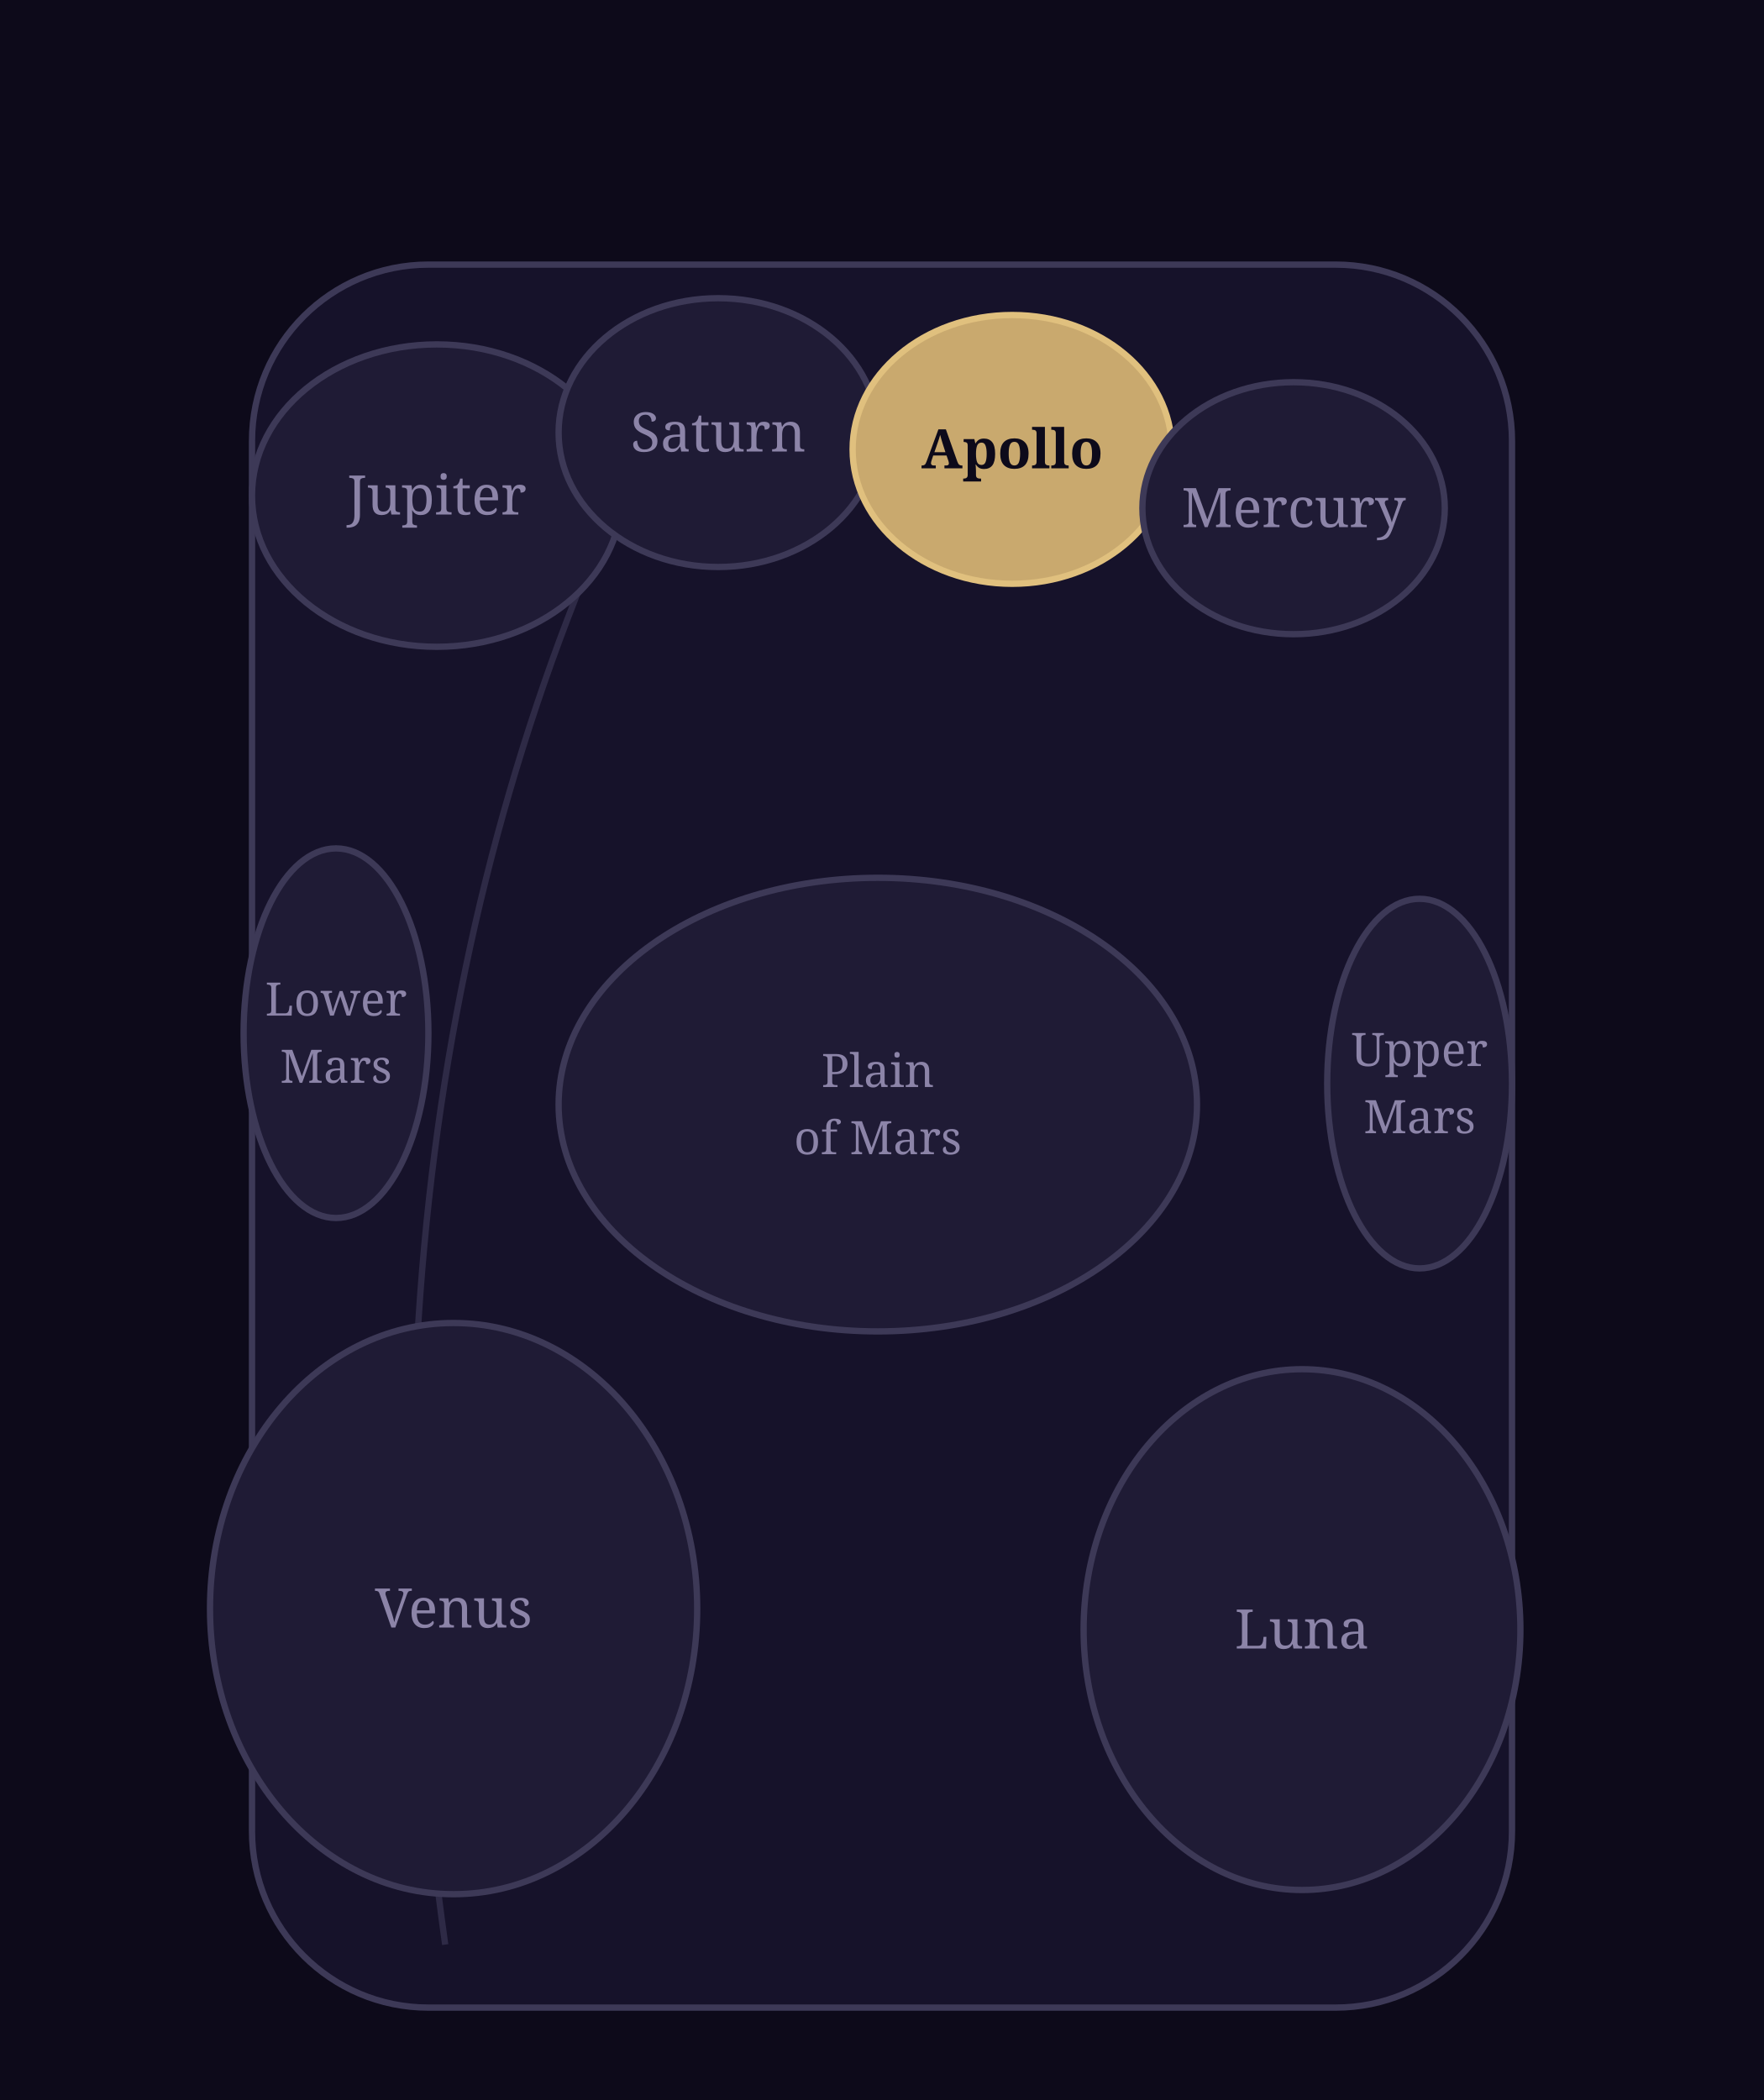
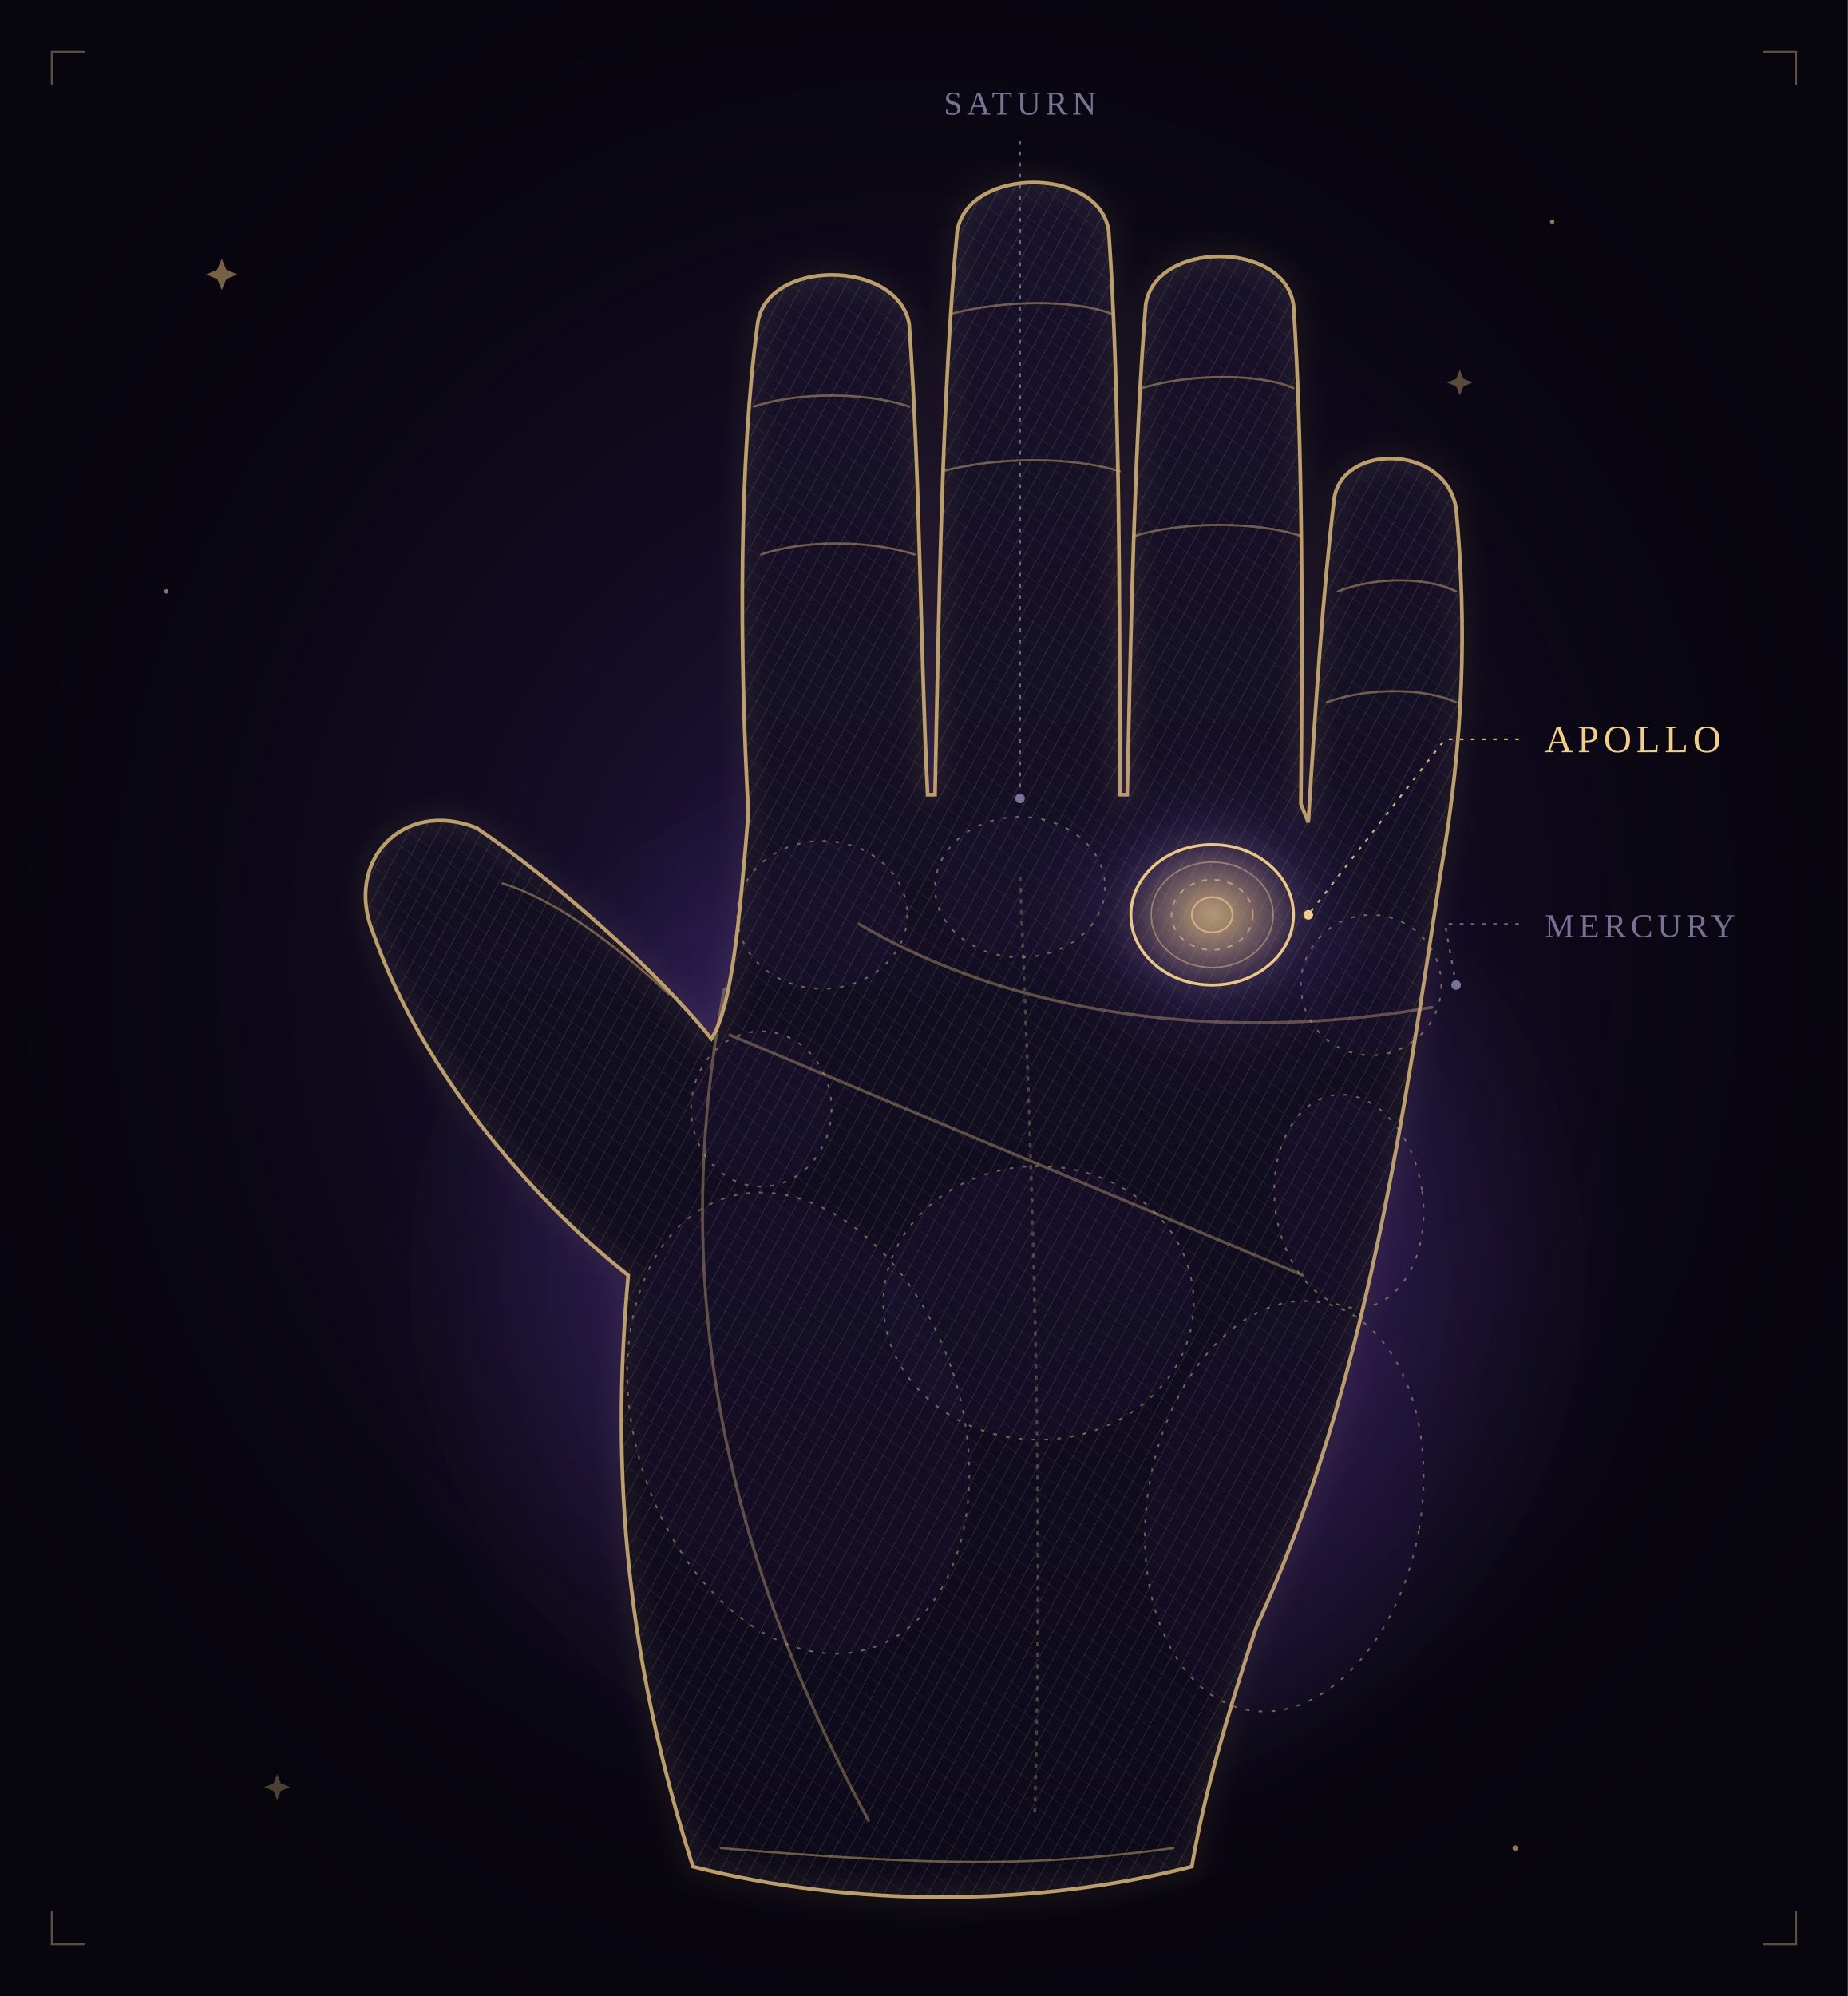
- <svg xmlns="http://www.w3.org/2000/svg" viewBox="0 0 420 500">
-   <rect width="420" height="500" fill="#0d0a1a" />
-   <rect x="60" y="63" width="300" height="415" rx="42" fill="#16122a" stroke="#3d3957" stroke-width="1.5" />
-   <path d="M 152 108 Q 78 263 106 463" fill="none" stroke="#2e2a46" stroke-width="1.5" />
-   <ellipse cx="104" cy="118" rx="44" ry="36" fill="#1f1b35" stroke="#3d3957" stroke-width="1.5" />
-   <text x="104" y="118" text-anchor="middle" dominant-baseline="middle" font-family="Georgia,serif" font-size="13" font-weight="normal" fill="#8c84a8">Jupiter</text>
-   <ellipse cx="171" cy="103" rx="38" ry="32" fill="#1f1b35" stroke="#3d3957" stroke-width="1.5" />
-   <text x="171" y="103" text-anchor="middle" dominant-baseline="middle" font-family="Georgia,serif" font-size="13" font-weight="normal" fill="#8c84a8">Saturn</text>
-   <ellipse cx="241" cy="107" rx="38" ry="32" fill="#c9a96e" stroke="#e0c07e" stroke-width="1.5" />
-   <text x="241" y="107" text-anchor="middle" dominant-baseline="middle" font-family="Georgia,serif" font-size="13" font-weight="bold" fill="#0d0a1a">Apollo</text>
-   <ellipse cx="308" cy="121" rx="36" ry="30" fill="#1f1b35" stroke="#3d3957" stroke-width="1.5" />
-   <text x="308" y="121" text-anchor="middle" dominant-baseline="middle" font-family="Georgia,serif" font-size="13" font-weight="normal" fill="#8c84a8">Mercury</text>
-   <ellipse cx="80" cy="246" rx="22" ry="44" fill="#1f1b35" stroke="#3d3957" stroke-width="1.5" />
-   <text x="80" y="238" text-anchor="middle" dominant-baseline="middle" font-family="Georgia,serif" font-size="11" font-weight="normal" fill="#8c84a8">Lower</text>
-   <text x="80" y="254" text-anchor="middle" dominant-baseline="middle" font-family="Georgia,serif" font-size="11" font-weight="normal" fill="#8c84a8">Mars</text>
-   <ellipse cx="338" cy="258" rx="22" ry="44" fill="#1f1b35" stroke="#3d3957" stroke-width="1.5" />
-   <text x="338" y="250" text-anchor="middle" dominant-baseline="middle" font-family="Georgia,serif" font-size="11" font-weight="normal" fill="#8c84a8">Upper</text>
-   <text x="338" y="266" text-anchor="middle" dominant-baseline="middle" font-family="Georgia,serif" font-size="11" font-weight="normal" fill="#8c84a8">Mars</text>
-   <ellipse cx="209" cy="263" rx="76" ry="54" fill="#1f1b35" stroke="#3d3957" stroke-width="1.5" />
-   <text x="209" y="255" text-anchor="middle" dominant-baseline="middle" font-family="Georgia,serif" font-size="11" font-weight="normal" fill="#8c84a8">Plain</text>
-   <text x="209" y="271" text-anchor="middle" dominant-baseline="middle" font-family="Georgia,serif" font-size="11" font-weight="normal" fill="#8c84a8">of Mars</text>
-   <ellipse cx="108" cy="383" rx="58" ry="68" fill="#1f1b35" stroke="#3d3957" stroke-width="1.5" />
-   <text x="108" y="383" text-anchor="middle" dominant-baseline="middle" font-family="Georgia,serif" font-size="13" font-weight="normal" fill="#8c84a8">Venus</text>
-   <ellipse cx="310" cy="388" rx="52" ry="62" fill="#1f1b35" stroke="#3d3957" stroke-width="1.5" />
-   <text x="310" y="388" text-anchor="middle" dominant-baseline="middle" font-family="Georgia,serif" font-size="13" font-weight="normal" fill="#8c84a8">Luna</text>
+ <svg xmlns="http://www.w3.org/2000/svg" viewBox="0 0 1000 1080" width="1000" height="1080" role="img" aria-labelledby="t">
+   <defs>
+     <radialGradient id="haze" cx="50%" cy="48%" r="60%">
+       <stop offset="0%" stop-color="#3a2470" stop-opacity="0.55" />
+       <stop offset="55%" stop-color="#1a1030" stop-opacity="0.35" />
+       <stop offset="100%" stop-color="#07050d" stop-opacity="0" />
+     </radialGradient>
+     <linearGradient id="skin" x1="0" y1="0" x2="0" y2="1">
+       <stop offset="0%" stop-color="#17122a" />
+       <stop offset="100%" stop-color="#0d0a1a" />
+     </linearGradient>
+     <radialGradient id="mountGlow" cx="50%" cy="50%" r="50%">
+       <stop offset="0%" stop-color="#e0c07e" stop-opacity="0.55" />
+       <stop offset="60%" stop-color="#c9a96e" stop-opacity="0.18" />
+       <stop offset="100%" stop-color="#c9a96e" stop-opacity="0" />
+     </radialGradient>
+     <radialGradient id="violetGlow" cx="50%" cy="50%" r="50%">
+       <stop offset="0%" stop-color="#8a5cf0" stop-opacity="0.5" />
+       <stop offset="100%" stop-color="#8a5cf0" stop-opacity="0" />
+     </radialGradient>
+     <filter id="blur" x="-50%" y="-50%" width="200%" height="200%">
+       <feGaussianBlur stdDeviation="22" />
+     </filter>
+     <filter id="softBlur" x="-50%" y="-50%" width="200%" height="200%">
+       <feGaussianBlur stdDeviation="6" />
+     </filter>
+     <pattern id="hatch" width="7" height="7" patternUnits="userSpaceOnUse" patternTransform="rotate(28)">
+       <line x1="0" y1="0" x2="0" y2="7" stroke="#c9a96e" stroke-width="0.5" opacity="0.28" />
+     </pattern>
+     <pattern id="hatch2" width="9" height="9" patternUnits="userSpaceOnUse" patternTransform="rotate(-52)">
+       <line x1="0" y1="0" x2="0" y2="9" stroke="#c9a96e" stroke-width="0.4" opacity="0.16" />
+     </pattern>
+     <clipPath id="hand">
+       <path d="M 335 1010 C 300 900 290 800 300 690 C 255 655 190 585 162 505 C 146 466 178 432 218 448 C 262 478 315 525 345 562 C 356 545 360 500 365 440 C 360 350 360 250 370 175 C 375 140 445 140 452 175 C 458 260 458 350 462 430 C 466 430 466 430 466 430 C 468 330 470 210 478 125 C 484 90 555 90 560 125 C 566 210 566 330 566 430 C 570 430 570 430 570 430 C 572 340 574 240 580 165 C 585 130 655 130 660 165 C 665 240 665 340 664 435 C 668 445 668 445 668 445 C 672 380 676 320 682 270 C 686 240 742 240 748 275 C 754 340 752 400 740 470 C 720 600 700 750 640 880 C 620 940 610 980 605 1010 C 520 1032 420 1032 335 1010 Z" />
+     </clipPath>
+   </defs>
+   <rect width="1000" height="1080" fill="#07050d" />
+   <rect width="1000" height="1080" fill="url(#haze)" />
+   <g stroke="#c9a96e" stroke-width="1" opacity="0.45" fill="none">
+     <path d="M 28 46 V 28 H 46" />
+     <path d="M 972 46 V 28 H 954" />
+     <path d="M 28 1034 V 1052 H 46" />
+     <path d="M 972 1034 V 1052 H 954" />
+   </g>
+   <g fill="#c9a96e" opacity="0.7">
+     <path d="M 120 140 l 2.5 6 6 2.5 -6 2.5 -2.5 6 -2.5 -6 -6 -2.5 6 -2.5z" opacity="0.8" />
+     <path d="M 790 200 l 2 5 5 2 -5 2 -2 5 -2 -5 -5 -2 5 -2z" opacity="0.6" />
+     <path d="M 150 960 l 2 5 5 2 -5 2 -2 5 -2 -5 -5 -2 5 -2z" opacity="0.5" />
+     <circle cx="820" cy="1000" r="1.5" />
+     <circle cx="90" cy="320" r="1.2" />
+     <circle cx="840" cy="120" r="1.2" />
+   </g>
+   <g transform="translate(40 0)">
+     <ellipse cx="500" cy="690" rx="330" ry="300" fill="url(#violetGlow)" filter="url(#blur)" opacity="0.9" />
+     <path d="M 335 1010 C 300 900 290 800 300 690 C 255 655 190 585 162 505 C 146 466 178 432 218 448 C 262 478 315 525 345 562 C 356 545 360 500 365 440 C 360 350 360 250 370 175 C 375 140 445 140 452 175 C 458 260 458 350 462 430 C 466 430 466 430 466 430 C 468 330 470 210 478 125 C 484 90 555 90 560 125 C 566 210 566 330 566 430 C 570 430 570 430 570 430 C 572 340 574 240 580 165 C 585 130 655 130 660 165 C 665 240 665 340 664 435 C 668 445 668 445 668 445 C 672 380 676 320 682 270 C 686 240 742 240 748 275 C 754 340 752 400 740 470 C 720 600 700 750 640 880 C 620 940 610 980 605 1010 C 520 1032 420 1032 335 1010 Z" fill="url(#skin)" />
+     <g clip-path="url(#hand)">
+       <rect width="1000" height="1080" fill="url(#hatch)" />
+       <rect width="1000" height="1080" fill="url(#hatch2)" />
+     </g>
+     <path d="M 335 1010 C 300 900 290 800 300 690 C 255 655 190 585 162 505 C 146 466 178 432 218 448 C 262 478 315 525 345 562 C 356 545 360 500 365 440 C 360 350 360 250 370 175 C 375 140 445 140 452 175 C 458 260 458 350 462 430 C 466 430 466 430 466 430 C 468 330 470 210 478 125 C 484 90 555 90 560 125 C 566 210 566 330 566 430 C 570 430 570 430 570 430 C 572 340 574 240 580 165 C 585 130 655 130 660 165 C 665 240 665 340 664 435 C 668 445 668 445 668 445 C 672 380 676 320 682 270 C 686 240 742 240 748 275 C 754 340 752 400 740 470 C 720 600 700 750 640 880 C 620 940 610 980 605 1010 C 520 1032 420 1032 335 1010 Z" fill="none" stroke="#c9a96e" stroke-width="2" opacity="0.92" />
+     <path d="M 335 1010 C 300 900 290 800 300 690 C 255 655 190 585 162 505 C 146 466 178 432 218 448 C 262 478 315 525 345 562 C 356 545 360 500 365 440 C 360 350 360 250 370 175 C 375 140 445 140 452 175 C 458 260 458 350 462 430 C 466 430 466 430 466 430 C 468 330 470 210 478 125 C 484 90 555 90 560 125 C 566 210 566 330 566 430 C 570 430 570 430 570 430 C 572 340 574 240 580 165 C 585 130 655 130 660 165 C 665 240 665 340 664 435 C 668 445 668 445 668 445 C 672 380 676 320 682 270 C 686 240 742 240 748 275 C 754 340 752 400 740 470 C 720 600 700 750 640 880 C 620 940 610 980 605 1010 C 520 1032 420 1032 335 1010 Z" fill="none" stroke="#e0c07e" stroke-width="6" opacity="0.12" filter="url(#softBlur)" />
+     <g fill="none" stroke="#c9a96e" stroke-width="1.2" opacity="0.5" stroke-linecap="round">
+       <path d="M 372 300 C 395 292 430 292 455 300" />
+       <path d="M 368 220 C 392 212 428 212 452 220" />
+       <path d="M 470 255 C 500 247 540 247 566 255" />
+       <path d="M 474 170 C 504 162 542 162 562 170" />
+       <path d="M 574 290 C 600 282 640 282 664 290" />
+       <path d="M 578 210 C 604 202 642 202 660 210" />
+       <path d="M 678 380 C 700 372 730 372 748 380" />
+       <path d="M 684 320 C 704 312 732 312 748 320" />
+       <path d="M 232 478 C 258 486 290 508 322 538" />
+       <path d="M 350 1000 C 470 1010 520 1010 595 1000" />
+     </g>
+     <g fill="none" stroke="#c9a96e" stroke-width="1.6" stroke-linecap="round" opacity="0.42">
+       <path d="M 352 535 C 330 650 330 800 430 985" />
+       <path d="M 735 545 C 640 562 520 556 425 500" />
+       <path d="M 355 560 C 450 600 570 650 665 690" />
+       <path d="M 520 980 C 525 800 518 620 512 475" stroke-dasharray="1 5" opacity="0.8" />
+     </g>
+     <g>
+       <ellipse cx="405" cy="495" rx="46" ry="40" transform="rotate(0 405 495)" fill="rgba(122,72,201,0.06)" stroke="#c9a96e" stroke-width="0.9" stroke-dasharray="2 5" opacity="0.55" />
+       <ellipse cx="512" cy="480" rx="46" ry="38" transform="rotate(0 512 480)" fill="rgba(122,72,201,0.06)" stroke="#c9a96e" stroke-width="0.9" stroke-dasharray="2 5" opacity="0.55" />
+       <ellipse cx="702" cy="533" rx="38" ry="38" transform="rotate(0 702 533)" fill="rgba(122,72,201,0.06)" stroke="#c9a96e" stroke-width="0.9" stroke-dasharray="2 5" opacity="0.55" />
+       <ellipse cx="690" cy="650" rx="40" ry="58" transform="rotate(-8 690 650)" fill="rgba(122,72,201,0.06)" stroke="#c9a96e" stroke-width="0.9" stroke-dasharray="2 5" opacity="0.55" />
+       <ellipse cx="372" cy="600" rx="38" ry="42" transform="rotate(0 372 600)" fill="rgba(122,72,201,0.06)" stroke="#c9a96e" stroke-width="0.9" stroke-dasharray="2 5" opacity="0.55" />
+       <ellipse cx="522" cy="705" rx="84" ry="74" transform="rotate(0 522 705)" fill="rgba(122,72,201,0.06)" stroke="#c9a96e" stroke-width="0.9" stroke-dasharray="2 5" opacity="0.55" />
+       <ellipse cx="392" cy="770" rx="88" ry="128" transform="rotate(-18 392 770)" fill="rgba(122,72,201,0.06)" stroke="#c9a96e" stroke-width="0.9" stroke-dasharray="2 5" opacity="0.55" />
+       <ellipse cx="655" cy="815" rx="74" ry="112" transform="rotate(10 655 815)" fill="rgba(122,72,201,0.06)" stroke="#c9a96e" stroke-width="0.9" stroke-dasharray="2 5" opacity="0.55" />
+     </g>
+     <g>
+       <ellipse cx="616" cy="495" rx="74.8" ry="64.6" transform="rotate(0 616 495)" fill="url(#violetGlow)" filter="url(#blur)" opacity="0.9" />
+       <ellipse cx="616" cy="495" rx="55" ry="47.5" transform="rotate(0 616 495)" fill="url(#mountGlow)" filter="url(#softBlur)" />
+       <ellipse cx="616" cy="495" rx="44" ry="38" transform="rotate(0 616 495)" fill="url(#mountGlow)" opacity="0.9" />
+       <ellipse cx="616" cy="495" rx="44" ry="38" transform="rotate(0 616 495)" fill="none" stroke="#e0c07e" stroke-width="0.70" opacity="0.35" stroke-dasharray="3 4" />
+       <ellipse cx="616" cy="495" rx="33" ry="28.5" transform="rotate(0 616 495)" fill="none" stroke="#e0c07e" stroke-width="0.80" opacity="0.49" stroke-dasharray="" />
+       <ellipse cx="616" cy="495" rx="22" ry="19" transform="rotate(0 616 495)" fill="none" stroke="#e0c07e" stroke-width="0.90" opacity="0.63" stroke-dasharray="3 4" />
+       <ellipse cx="616" cy="495" rx="11" ry="9.5" transform="rotate(0 616 495)" fill="none" stroke="#e0c07e" stroke-width="1.00" opacity="0.76" stroke-dasharray="" />
+       <ellipse cx="616" cy="495" rx="44" ry="38" transform="rotate(0 616 495)" fill="none" stroke="#f0cf86" stroke-width="1.6" opacity="0.95" />
+     </g>
+   </g>
+   <g transform="translate(40 0)">
+     <g opacity="0.85">
+       <path d="M 512 76 L 512 432" fill="none" stroke="#8c84a8" stroke-width="1" stroke-dasharray="2 4" opacity="0.9" />
+       <circle cx="512" cy="432" r="2.6" fill="#8c84a8" />
+       <text x="512" y="62" text-anchor="middle" font-family="Cinzel, 'Times New Roman', Georgia, serif" font-size="18" letter-spacing="2.5" fill="#8c84a8" style="text-transform:uppercase">
+         <tspan x="512" dy="0">SATURN</tspan>
+       </text>
+     </g>
+     <g opacity="1">
+       <path d="M 782 400 L 742 400 L 668 495" fill="none" stroke="#e0c07e" stroke-width="1" stroke-dasharray="2 4" opacity="0.9" />
+       <circle cx="668" cy="495" r="2.6" fill="#f0cf86" />
+       <text x="796" y="407" text-anchor="start" font-family="Cinzel, 'Times New Roman', Georgia, serif" font-size="21" letter-spacing="2.5" fill="#f0cf86" style="text-transform:uppercase">
+         <tspan x="796" dy="0">APOLLO</tspan>
+       </text>
+     </g>
+     <g opacity="0.85">
+       <path d="M 782 500 L 742 500 L 748 533" fill="none" stroke="#8c84a8" stroke-width="1" stroke-dasharray="2 4" opacity="0.9" />
+       <circle cx="748" cy="533" r="2.6" fill="#8c84a8" />
+       <text x="796" y="507" text-anchor="start" font-family="Cinzel, 'Times New Roman', Georgia, serif" font-size="18" letter-spacing="2.5" fill="#8c84a8" style="text-transform:uppercase">
+         <tspan x="796" dy="0">MERCURY</tspan>
+       </text>
+     </g>
+   </g>
</svg>
